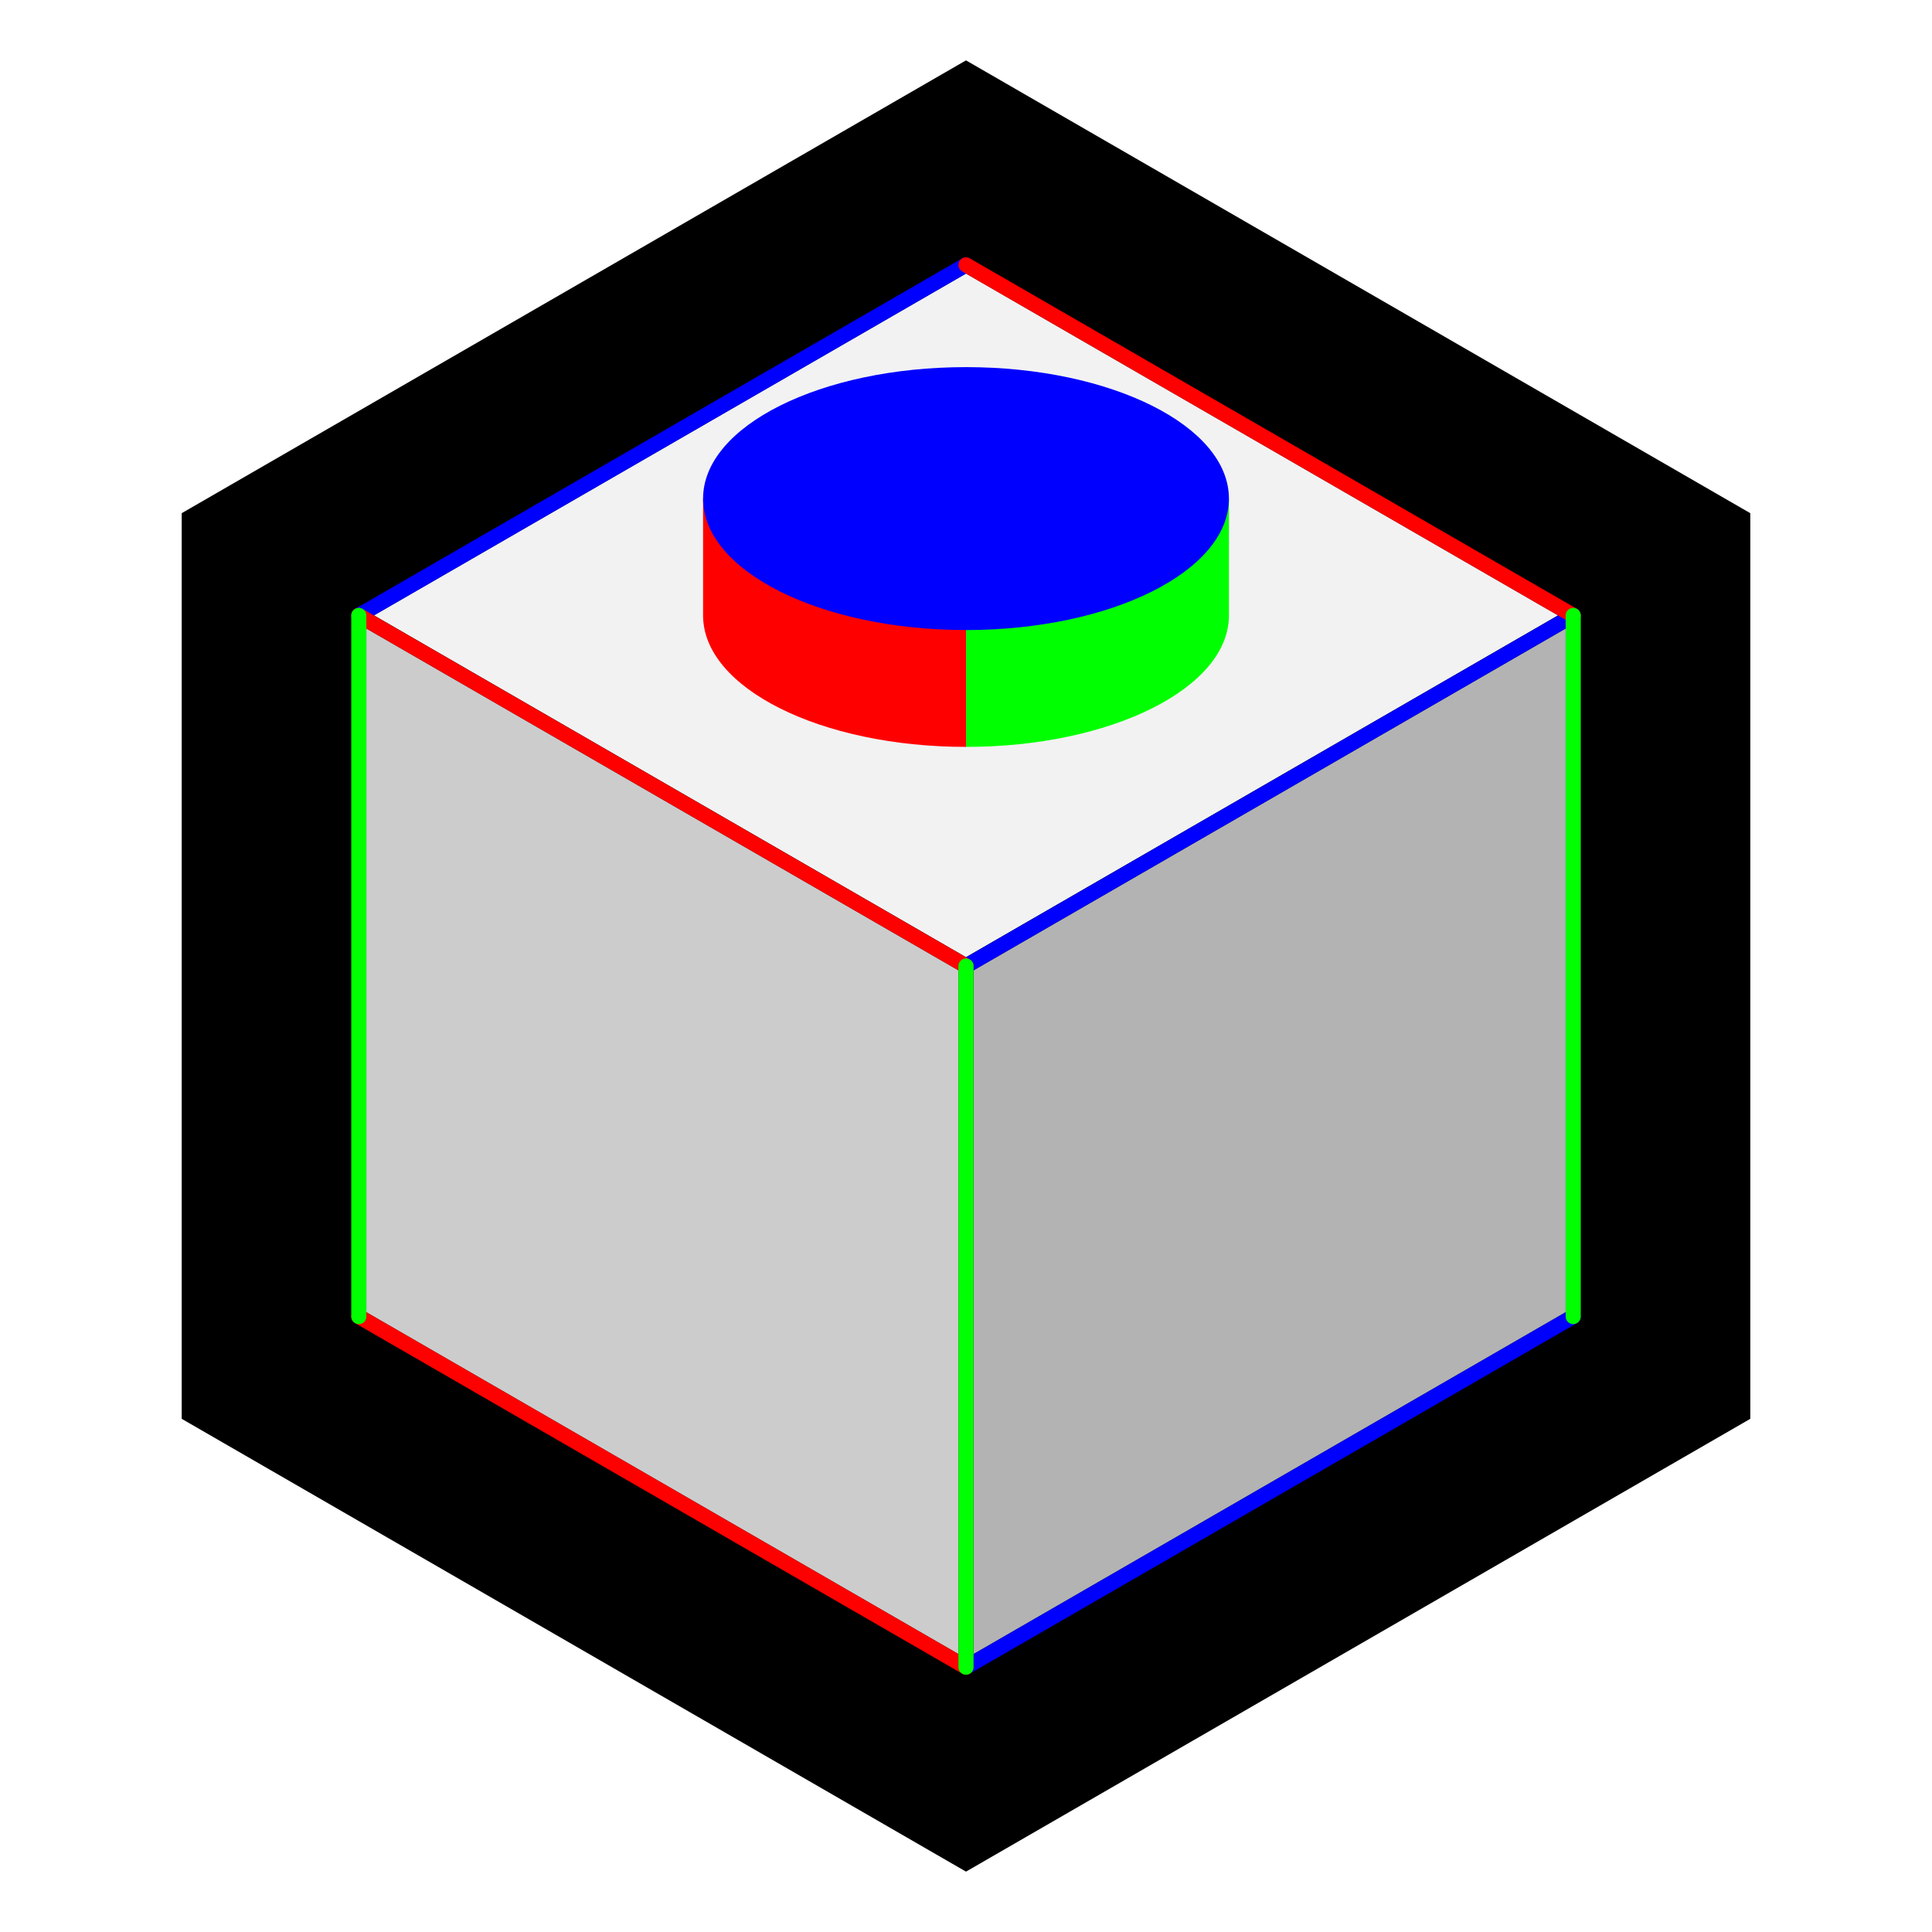
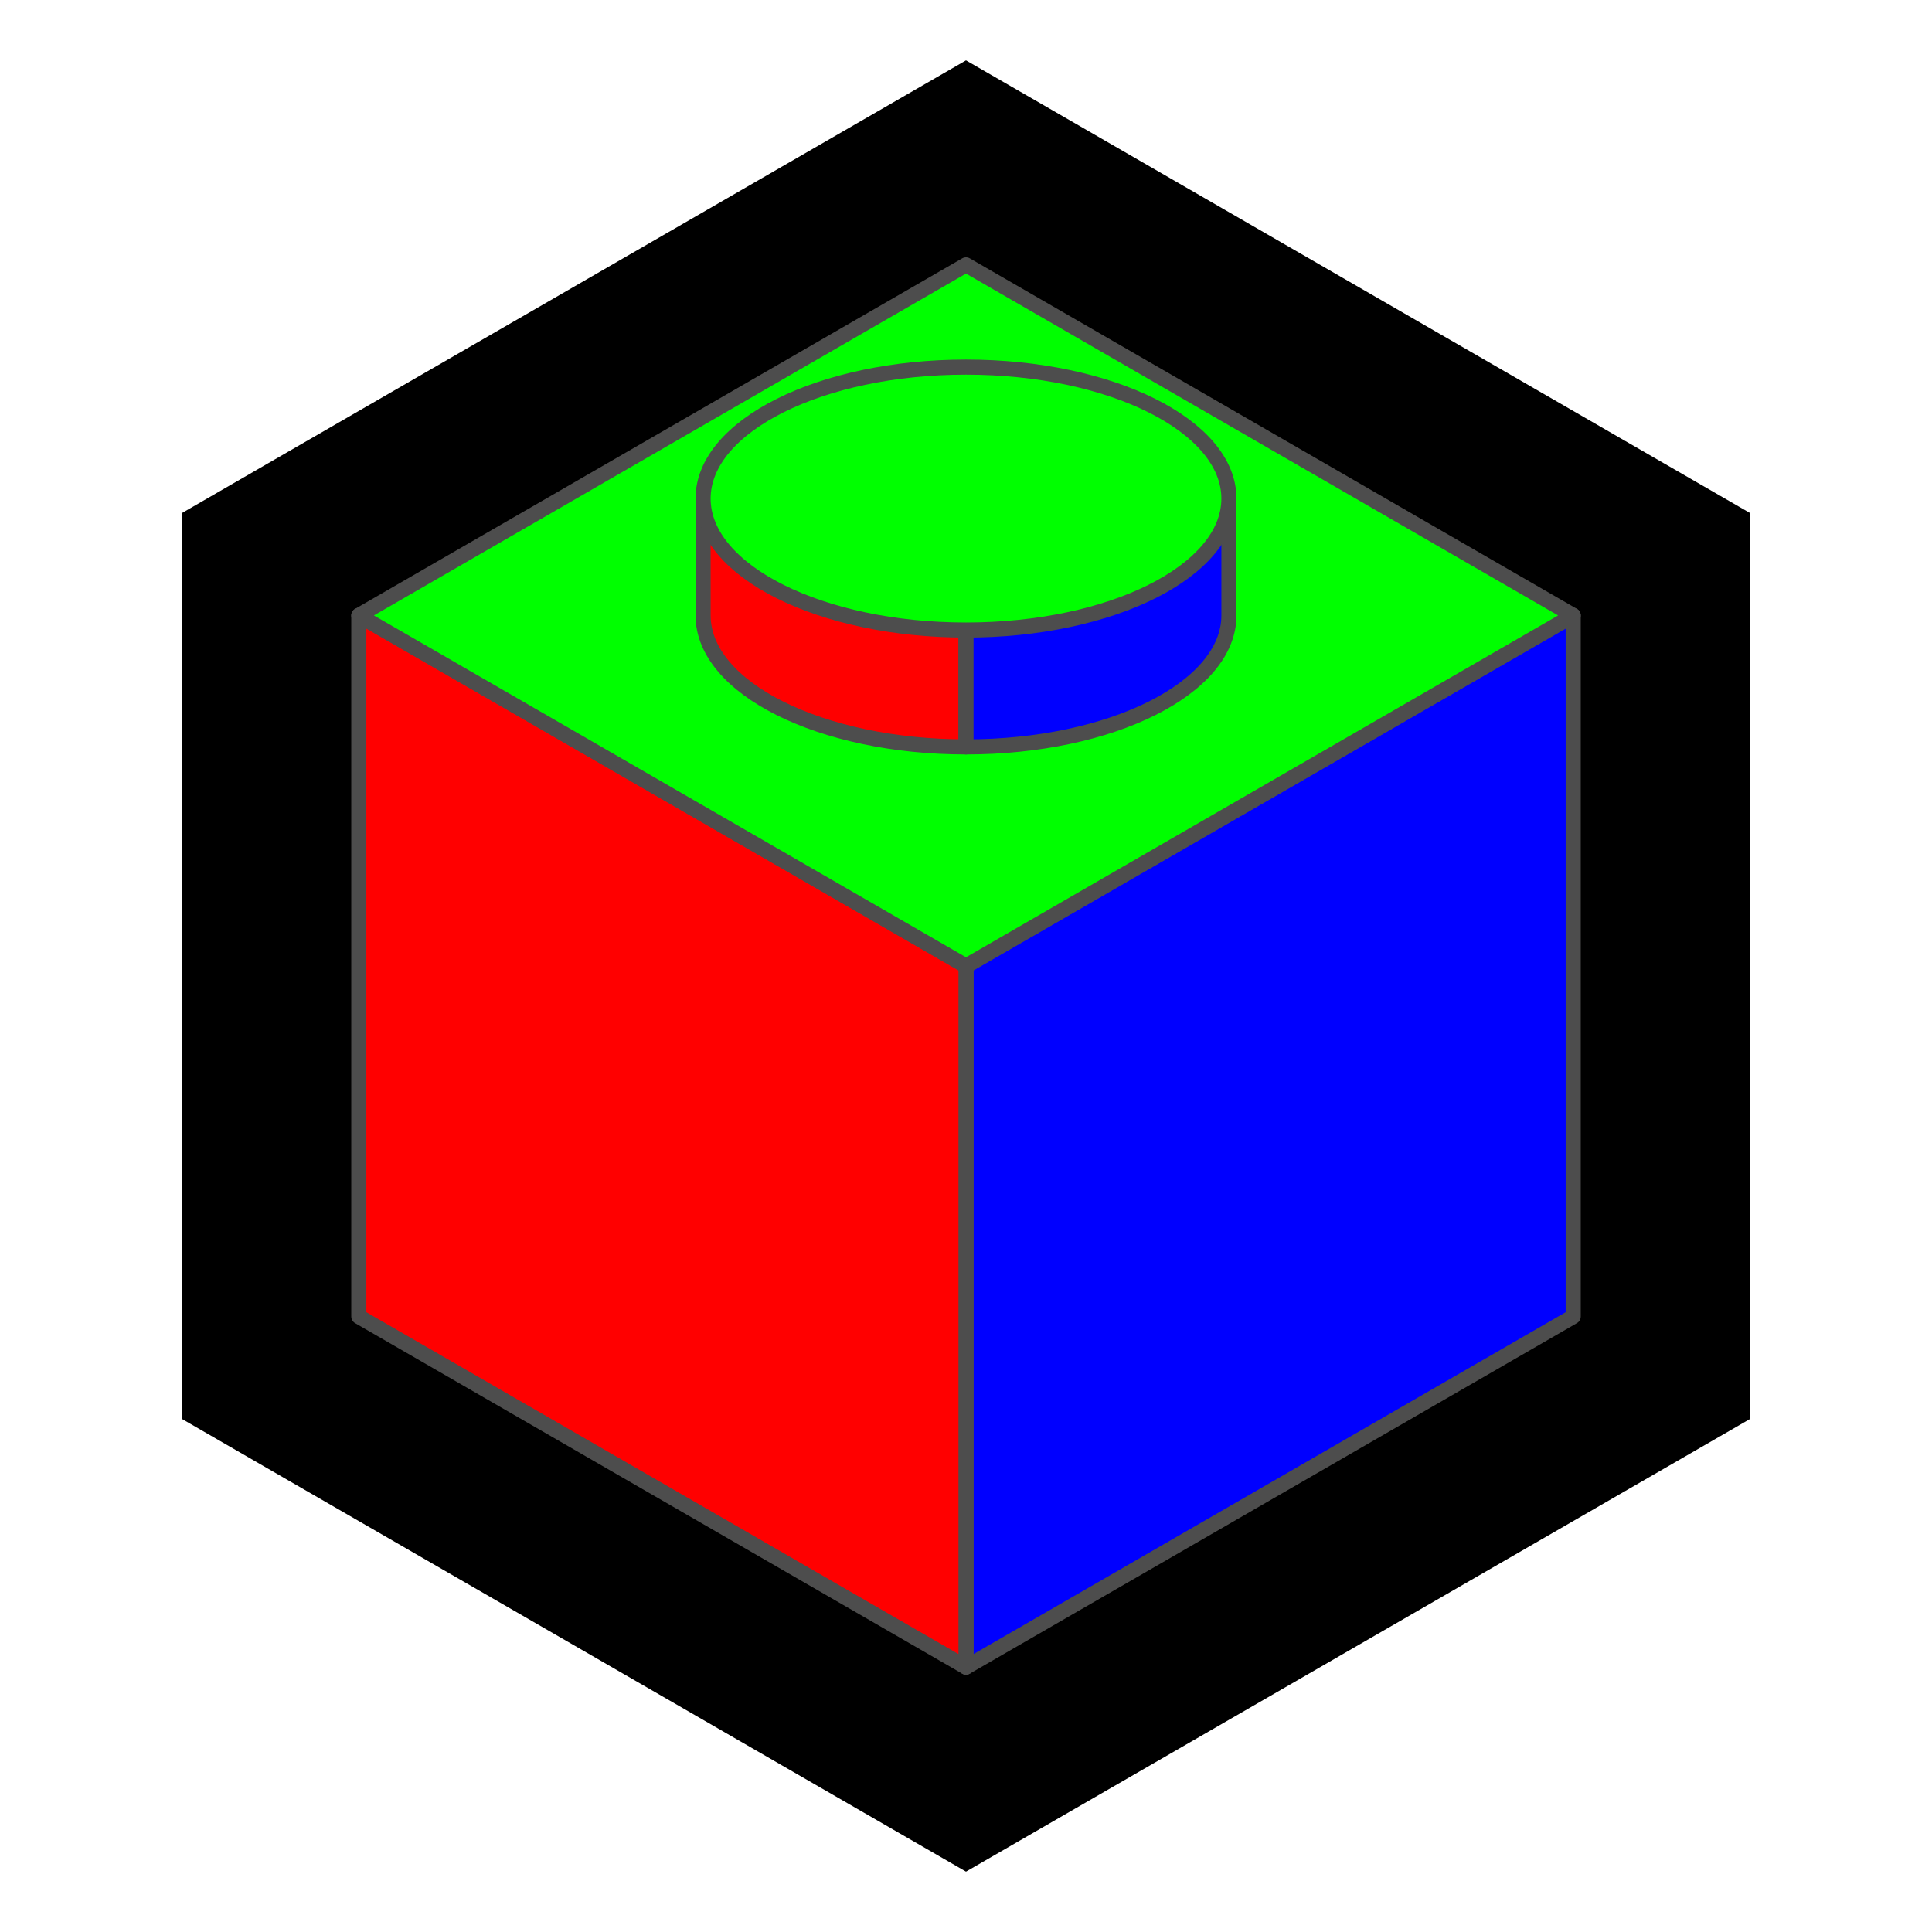
<svg xmlns="http://www.w3.org/2000/svg" width="1024" height="1024" viewBox="0 0 270.933 270.933" version="1.1" id="svg8">
  <defs id="defs2" />
  <g id="layer1" transform="translate(0,-161.5333)">
-     <g id="g882">
-       <path style="fill:#000000;fill-opacity:1;stroke-width:0.265" id="path3822" d="m 67.733,163.65 56.826,32.808 0,65.617 -56.826,32.808 -56.826,-32.808 2e-6,-65.617 z" transform="matrix(1.935484,0,0,1.935484,4.369903,-146.7419)" />
-       <g id="g872">
-         <path style="fill:#f2f2f2;fill-opacity:1;stroke:#000000;stroke-width:2.117;stroke-dasharray:none" d="m 135.467,198.677 -85.15,49.161 85.15,49.161 85.15,-49.161 z" id="path3824" />
-         <path style="fill:#ff0000;fill-opacity:1;stroke:none;stroke-width:2.117;stroke-dasharray:none" d="m 135.467,229.403 a 36.871,18.435 0 0 0 -16.874,2.048 H 98.596 v 16.387 a 36.871,18.435 0 0 0 36.871,18.435 z" id="path3876" />
-         <path style="fill:#b3b3b3;fill-opacity:1;stroke:#000000;stroke-width:2.117;stroke-dasharray:none" d="m 220.617,247.839 -85.15,49.161 v 98.323 l 85.15,-49.161 z" id="path3834" />
-         <path style="fill:#cccccc;fill-opacity:1;stroke:#000000;stroke-width:2.117;stroke-dasharray:none" d="M 135.467,297 50.317,247.839 v 98.323 l 85.15,49.161 z" id="path3837" />
-         <path style="fill:#00ff00;fill-opacity:1;stroke:none;stroke-width:2.117;stroke-dasharray:none" d="m 135.467,229.403 v 36.871 a 36.871,18.435 0 0 0 36.871,-18.435 v -16.387 h -20.056 a 36.871,18.435 0 0 0 -16.815,-2.048 z" id="ellipse3866" />
-         <ellipse style="fill:#0000ff;fill-opacity:1;stroke:none;stroke-width:2.117;stroke-dasharray:none" id="ellipse3868" cx="135.467" cy="231.452" rx="36.871" ry="18.435" />
-       </g>
+     <g id="g837" transform="matrix(1.935484,0,0,1.935484,4.369903,-146.7419)">
+       <path style="fill:#000000;fill-opacity:1;stroke-width:0.265;paint-order:markers stroke fill;stroke-linejoin:round" id="path3822" d="m 67.733,163.65 56.826,32.808 0,65.617 -56.826,32.808 -56.826,-32.808 2e-6,-65.617 z" />
+       <path style="fill:#0000ff;fill-opacity:1;stroke-width:4.133;stroke:#4d4d4d;stroke-dasharray:none;stroke-linecap:round;paint-order:normal;stroke-linejoin:round" d="M 422.277,160 256,256 v 192 l 166.277,-96 z" id="path3834" transform="matrix(0.2645833,0,0,0.2645833,0,161.5333)" />
+       <path style="fill:#ff0000;fill-opacity:1;stroke-width:4.133;stroke:#4d4d4d;stroke-dasharray:none;stroke-linecap:round;paint-order:normal;stroke-linejoin:round" d="M 256,256 89.723,160 V 352 L 256,448 Z" id="path3837" transform="matrix(0.2645833,0,0,0.2645833,0,161.5333)" />
+       <path style="fill:#00ff00;fill-opacity:1;stroke-width:4.133;stroke:#4d4d4d;stroke-dasharray:none;stroke-linecap:round;paint-order:normal;stroke-linejoin:round" d="M 256,64 89.723,160 256,256 422.277,160 Z" id="path3824" transform="matrix(0.2645833,0,0,0.2645833,0,161.5333)" />
+       <path style="fill:#ff0000;fill-opacity:1;stroke-width:4.133;stroke:#4d4d4d;stroke-dasharray:none;stroke-linecap:round;paint-order:normal;stroke-linejoin:round" d="m 256,124 a 72,36 0 0 0 -32.951,4 H 184 v 32 a 72,36 0 0 0 72,36 z" id="path3876" transform="matrix(0.2645833,0,0,0.2645833,0,161.5333)" />
+       <path style="fill:#0000ff;fill-opacity:1;stroke-width:4.133;stroke:#4d4d4d;stroke-dasharray:none;stroke-linecap:round;paint-order:normal;stroke-linejoin:round" d="m 256,124 v 72 a 72,36 0 0 0 72,-36 V 128 H 288.836 A 72,36 0 0 0 256,124 Z" id="ellipse3866" transform="matrix(0.2645833,0,0,0.2645833,0,161.5333)" />
+       <ellipse style="fill:#00ff00;fill-opacity:1;stroke-width:1.094;stroke:#4d4d4d;stroke-dasharray:none;stroke-linecap:round;paint-order:normal;stroke-linejoin:round" id="ellipse3868" cx="67.733" cy="195.4" rx="19.05" ry="9.525" />
    </g>
-     <path style="fill:#00ff00;stroke-width:2.117;stroke-linecap:round;stroke:#0000ff" d="M 50.317,247.839 135.467,198.677" id="path1" />
-     <path style="fill:#00ff00;stroke:#0000ff;stroke-width:2.117;stroke-linecap:round" d="m 135.467,297 85.15,-49.161" id="path1-3" />
-     <path style="fill:#00ff00;stroke:#0000ff;stroke-width:2.117;stroke-linecap:round" d="m 135.467,395.323 85.15,-49.161" id="path1-6" />
-     <path style="fill:#00ff00;stroke:#ff0000;stroke-width:2.117;stroke-linecap:round" d="M 135.467,395.323 50.317,346.161" id="path1-3-7-5-3" />
-     <path style="fill:#00ff00;stroke:#ff0000;stroke-width:2.117;stroke-linecap:round" d="M 135.467,297 50.317,247.839" id="path1-3-7-5" />
-     <path style="fill:#00ff00;stroke:#ff0000;stroke-width:2.117;stroke-linecap:round" d="M 220.617,247.839 135.467,198.677" id="path1-3-7" />
-     <path style="fill:#00ff00;stroke:#00ff00;stroke-width:2.117;stroke-linecap:round" d="m 50.317,247.839 1.1e-5,98.323" id="path2" />
-     <path style="fill:#00ff00;stroke:#00ff00;stroke-width:2.117;stroke-linecap:round" d="m 135.467,297 1e-5,98.323" id="path2-6" />
-     <path style="fill:#00ff00;stroke:#00ff00;stroke-width:2.117;stroke-linecap:round" d="m 220.617,247.839 1e-5,98.323" id="path2-6-2" />
  </g>
</svg>
